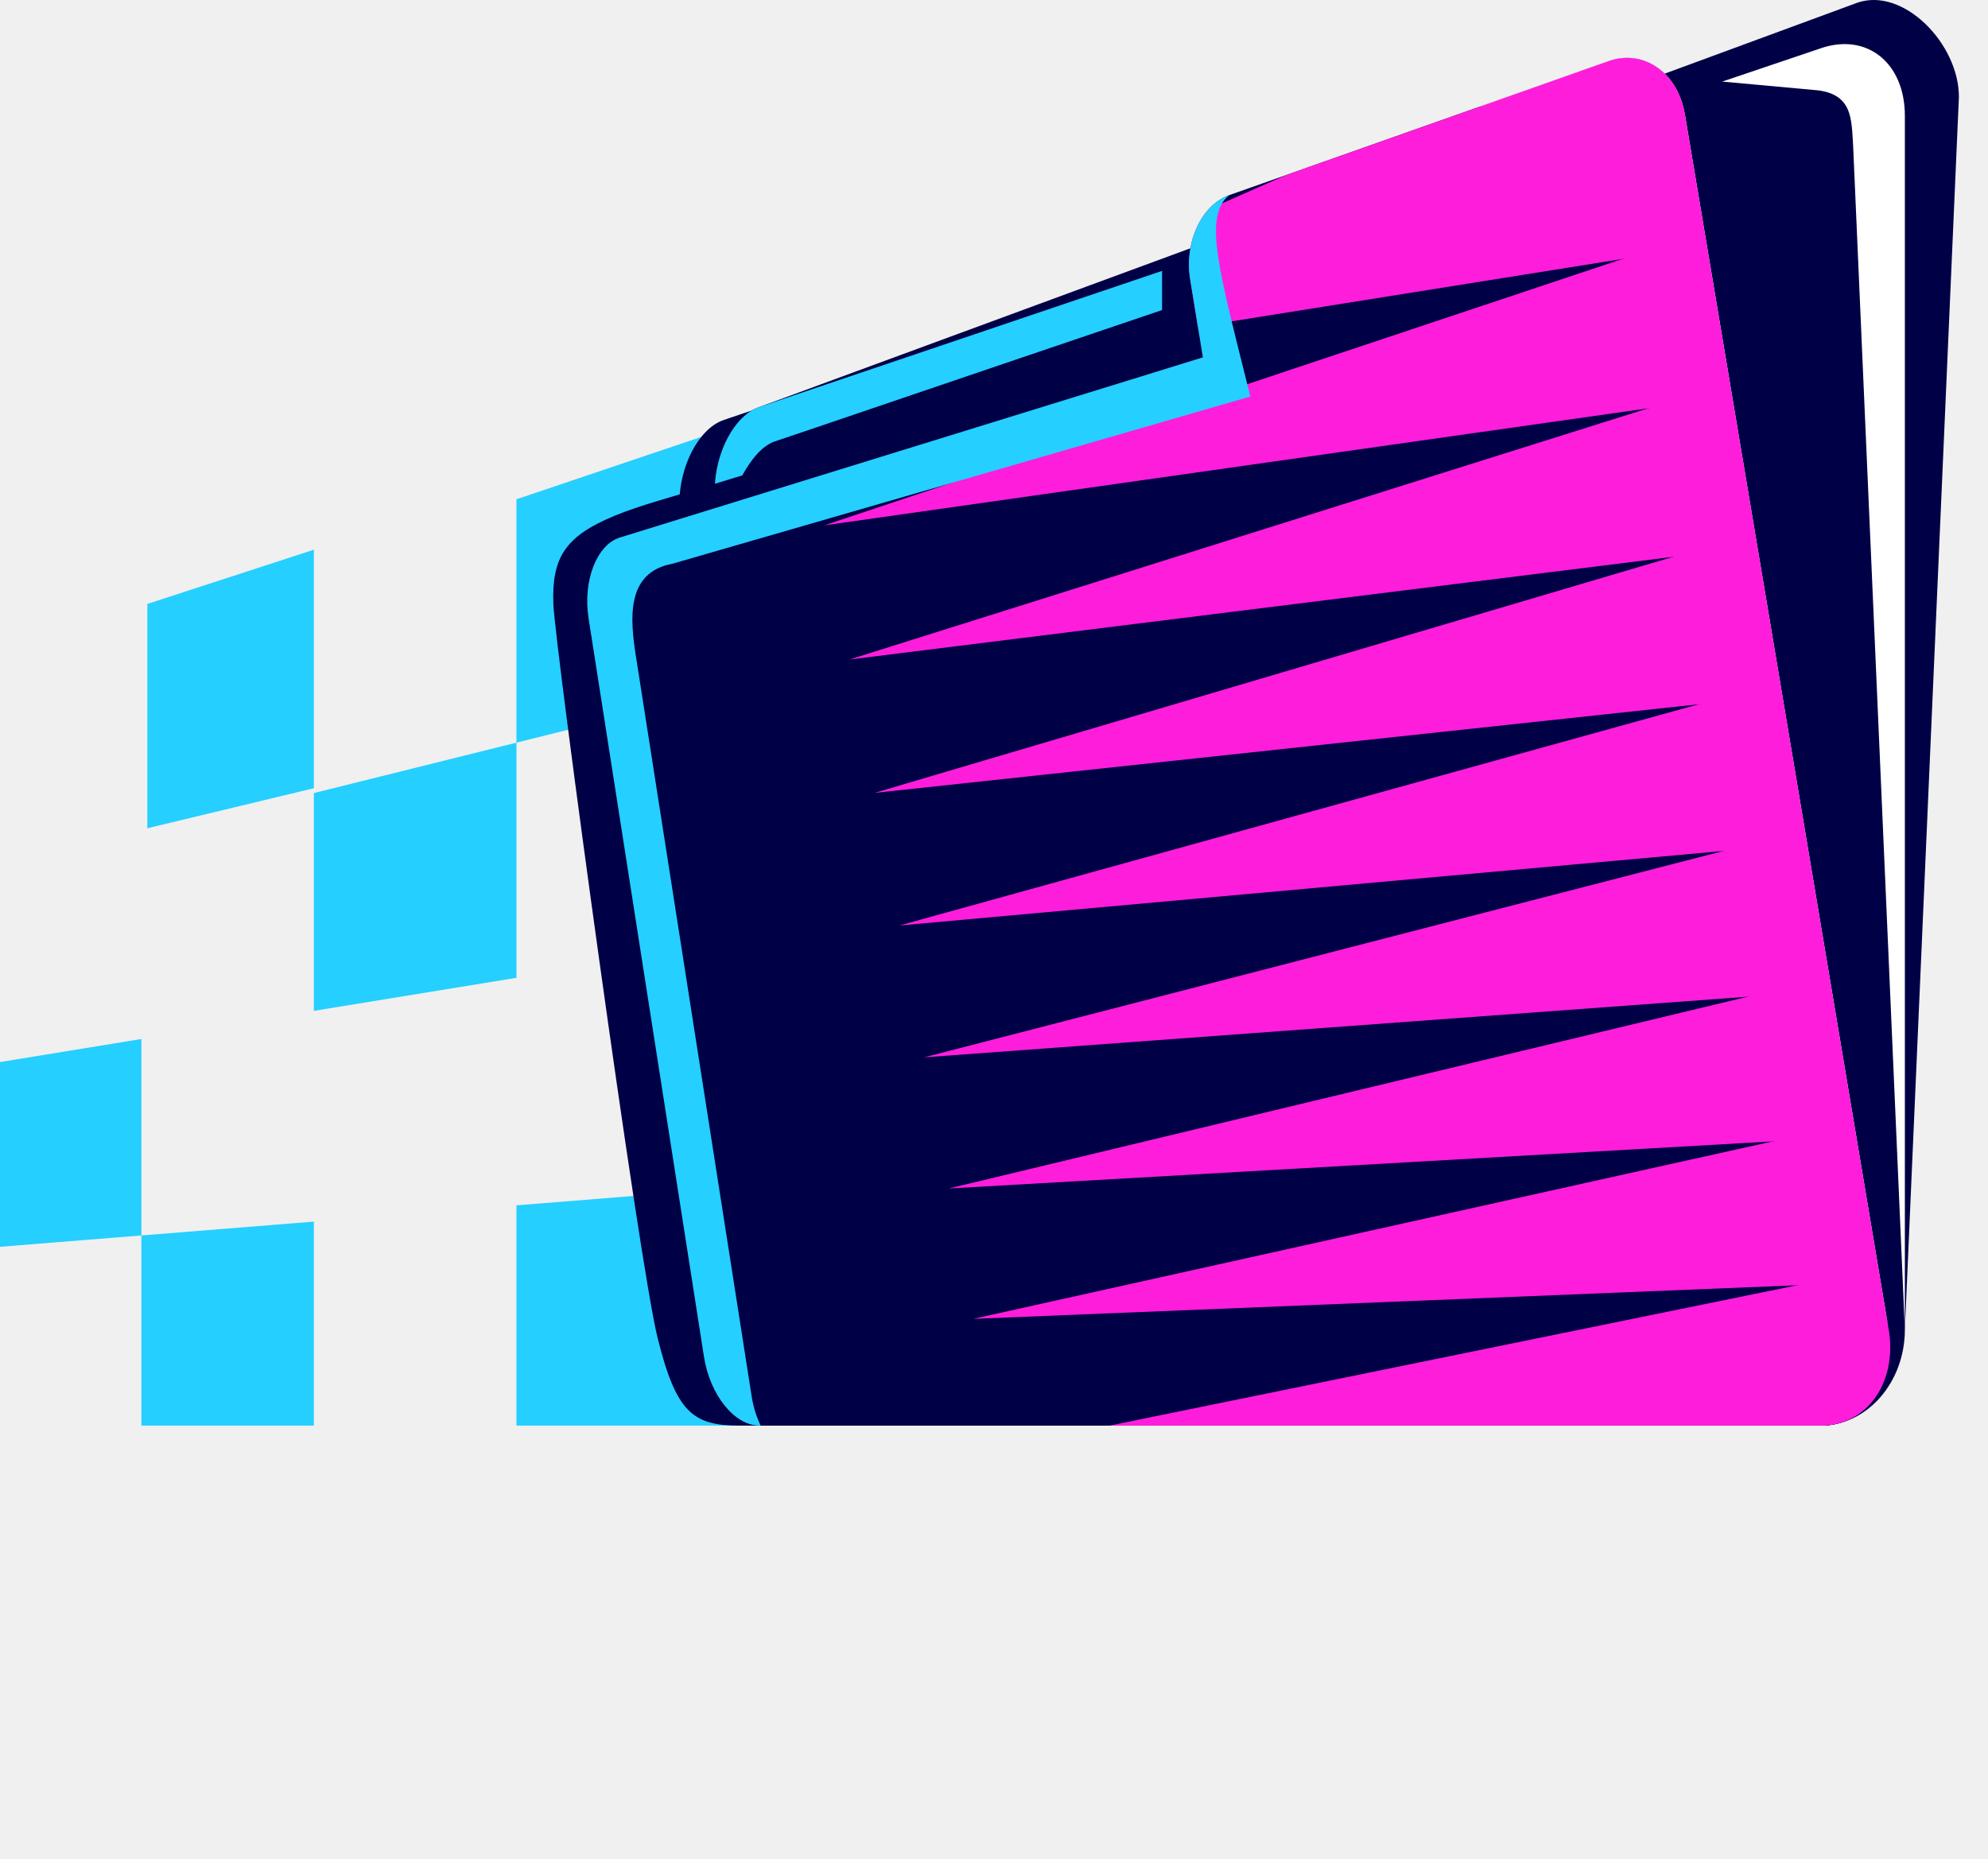
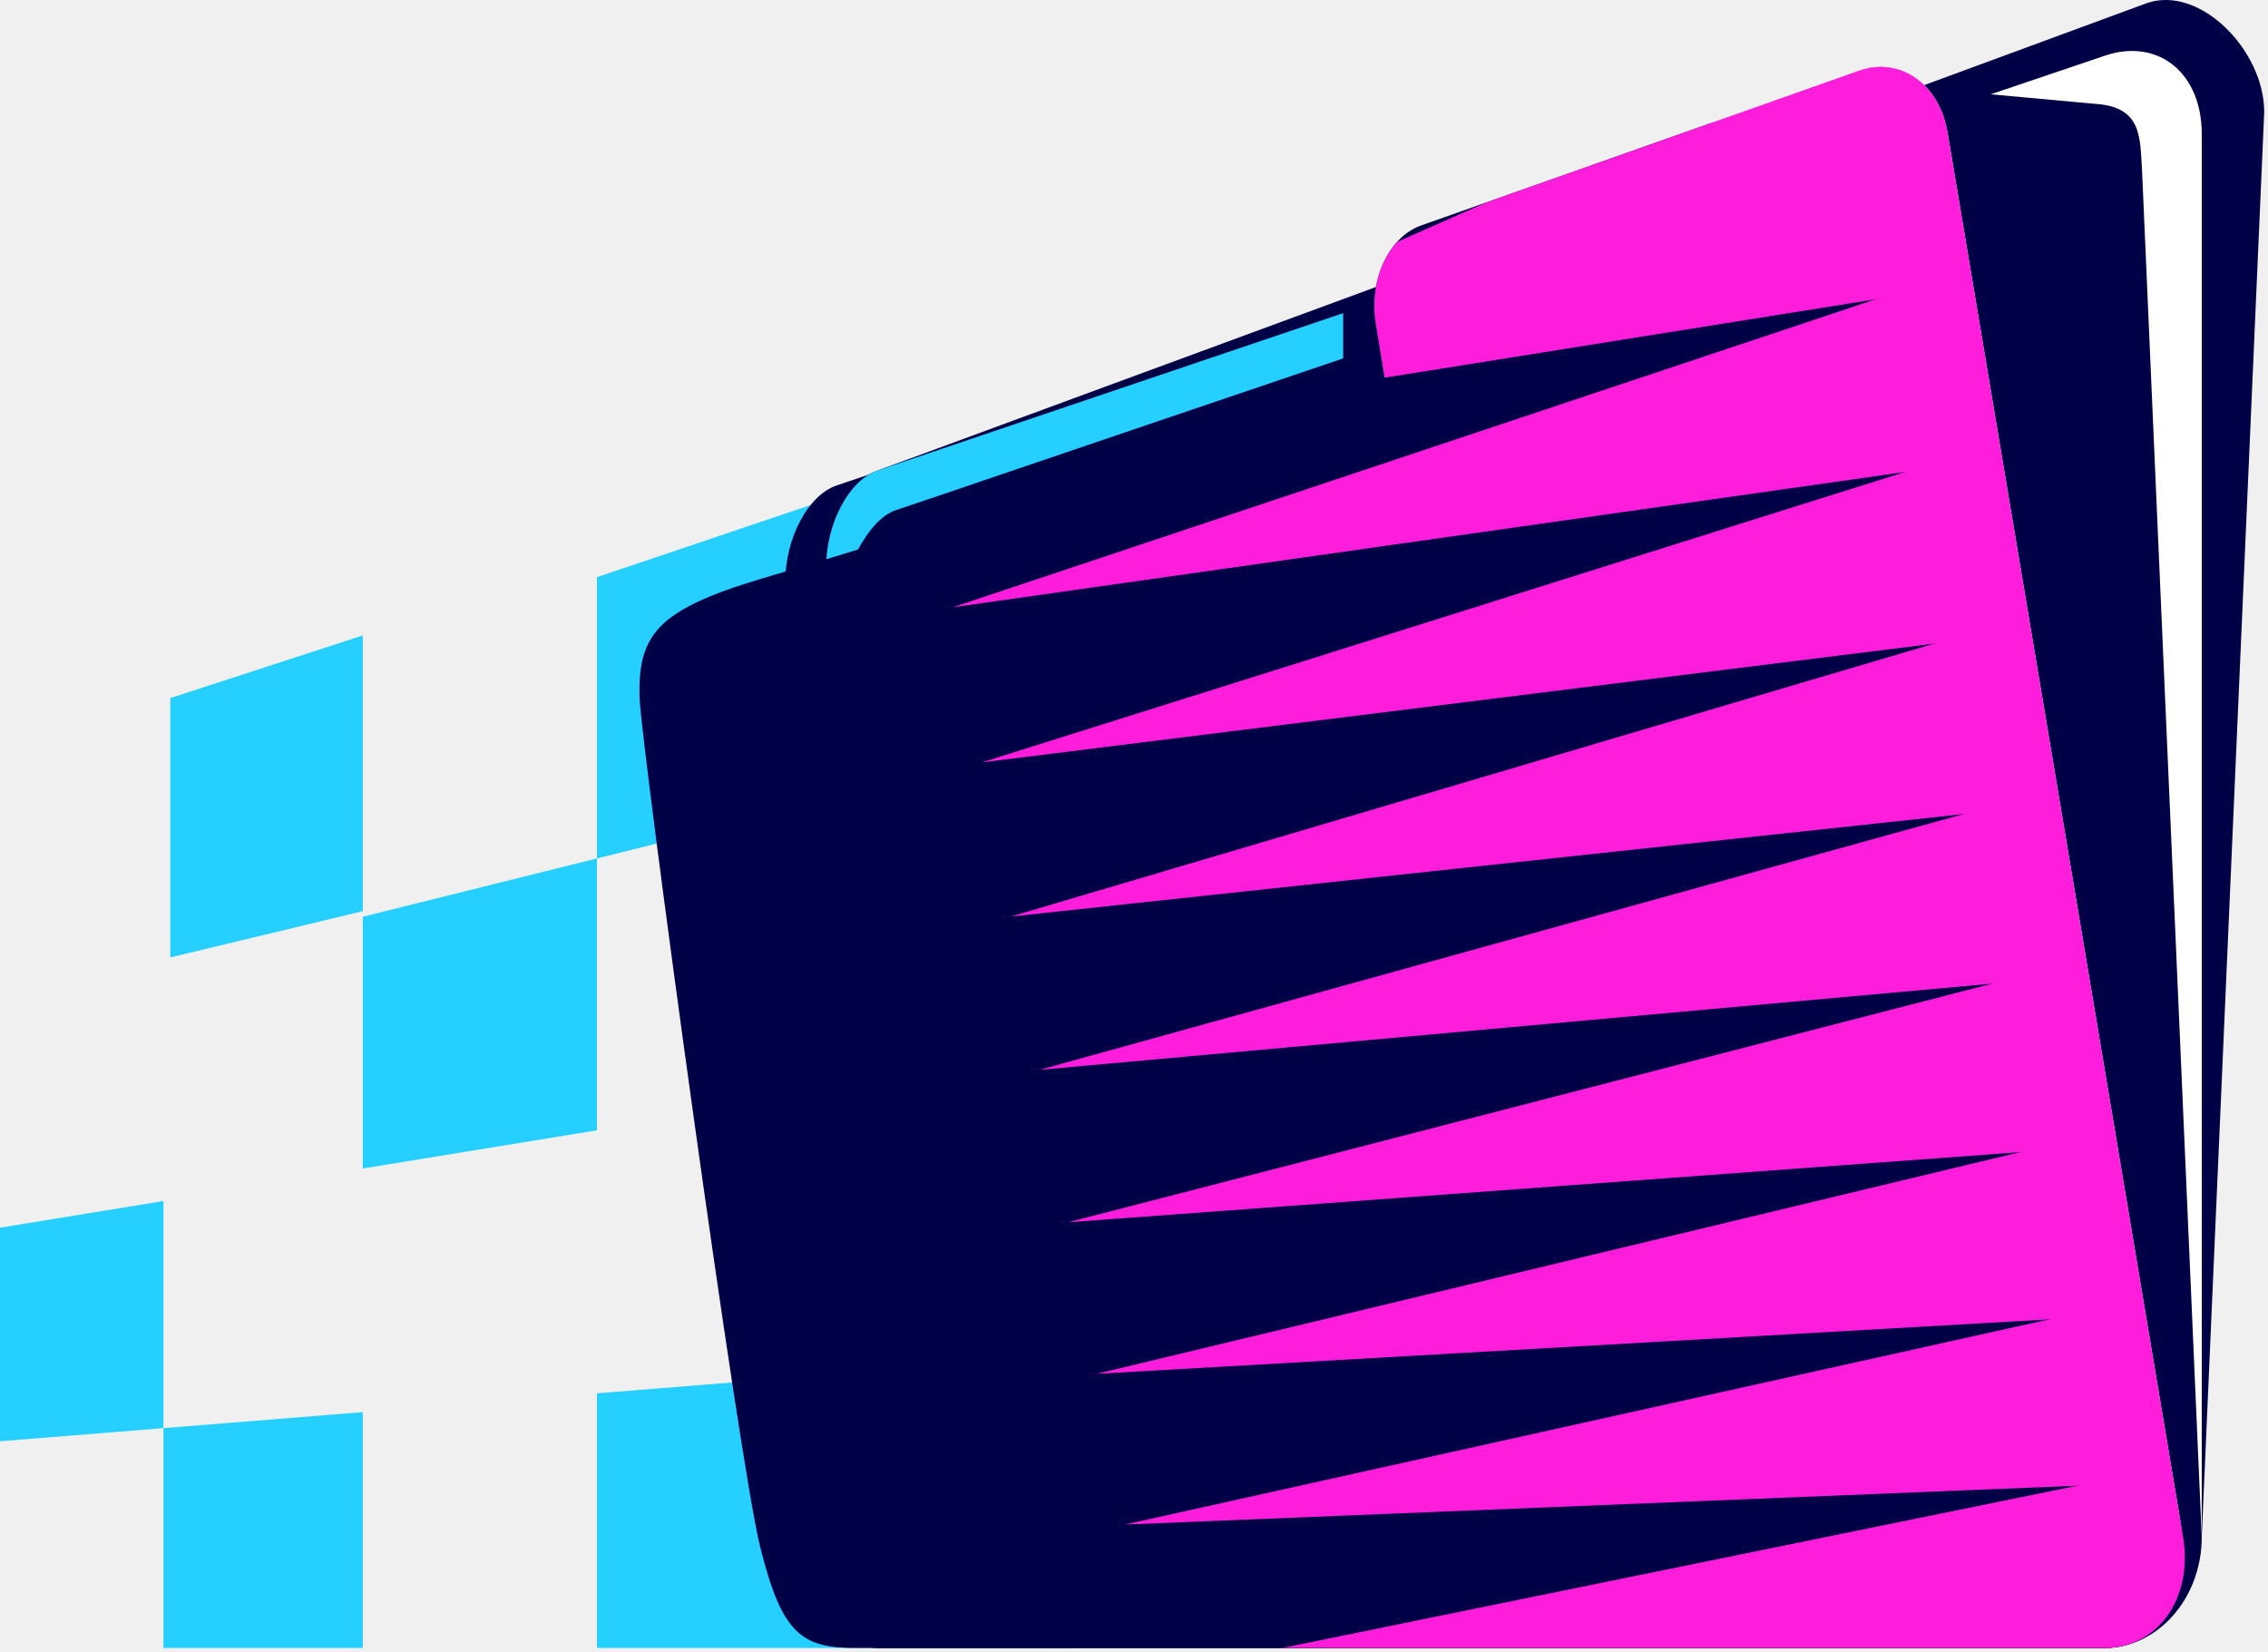
- <svg xmlns="http://www.w3.org/2000/svg" width="231" height="216" viewBox="0 0 231 216" fill="none">
-   <g clip-path="url(#clip0_1_24)">
-     <path d="M16.43 143.57V165.67H36.47V141.96L16.43 143.57Z" fill="#25CFFF" />
-     <path d="M0 123.42V144.89L16.43 143.57V120.74L0 123.42Z" fill="#25CFFF" />
-     <path d="M36.47 63.88L17.12 70.18V96.25L36.47 91.6V63.88Z" fill="#25CFFF" />
-     <path d="M60.01 113.63V86.3L36.47 92.16V117.47L60.01 113.63Z" fill="#25CFFF" />
-     <path d="M94.97 77.59L91.54 47.38L60.01 58.02V86.3L94.97 77.59Z" fill="#25CFFF" />
-     <path d="M60.01 165.67H104.97L101.69 136.73L60.01 140.07V165.67Z" fill="#25CFFF" />
-     <path d="M227.62 11.26L221.34 154.51C221.34 160.68 216.92 165.66 211.6 165.66H88.2C85.35 165.66 83.05 162.09 83.05 157.7V57.01C83.05 52.62 85.34 48.28 88.2 47.31L215.86 0.3C221.19 -1.5 227.62 5.09 227.62 11.26Z" fill="#000046" />
-     <path d="M84.09 48.81C81.23 49.78 78.94 54.12 78.94 58.51V65.59C78.94 65.59 82.1 64.14 83.02 61.64C83.98 59.03 82.72 55.34 84.48 53.85C85.89 52.65 106.76 44.6 130.91 35.51V32.98L84.08 48.81H84.09Z" fill="#000046" />
-     <path d="M88.2 47.31C85.35 48.28 83.05 52.62 83.05 57.01V64.09C83.05 64.09 85.57 52.74 90.08 51.28C91.84 50.71 110.62 44.29 135.03 36.03V31.48L88.2 47.31Z" fill="#25CFFF" />
-     <path d="M211.56 165.67H88.22C85.34 165.67 82.5 162.09 81.8 157.68L68.39 71.85C67.71 67.5 69.33 63.31 72.04 62.47L139.77 41.54L138.29 32.44C137.6 28.18 139.62 23.81 142.85 22.67L171.92 12.4L186.92 7.1C190.97 5.67 194.97 8.43 195.78 13.3L219.42 154.29C219.42 154.29 219.42 154.37 219.44 154.39L219.46 154.48C220.5 160.66 216.91 165.68 211.56 165.68V165.67Z" fill="#000046" />
-     <path d="M107.87 165.67H85.95C80.53 165.67 78.58 164.17 76.42 155.51C74.25 146.85 64.47 75.01 64.3 70.2C64.1 64.8 65.67 62.32 71.36 59.96C74.58 58.63 77.38 57.99 86.2 55.26C110.62 47.71 107.87 165.67 107.87 165.67Z" fill="#000046" />
-     <path d="M211.56 165.67H88.38C87.89 164.63 87.52 163.46 87.33 162.22L73.91 76.39C73.23 72.04 74.85 67.85 77.56 67.01L145.29 46.08L143.8 36.98C143.11 32.72 145.14 28.35 148.37 27.21L177.43 16.94L192.43 11.64C193.37 11.31 194.31 11.2 195.21 11.3C195.46 11.91 195.64 12.58 195.76 13.29L219.4 154.28C219.4 154.28 219.4 154.36 219.42 154.38L219.44 154.47C220.48 160.65 216.89 165.67 211.54 165.67H211.56Z" fill="#000046" />
-     <path d="M195.78 13.29L219.42 154.28C218.37 149.02 196.09 36.8 192.91 25.38C189.67 13.69 189.67 11.85 184.47 11.52C179.27 11.19 171.91 12.39 171.91 12.39L186.91 7.09C190.96 5.66 194.96 8.42 195.77 13.29H195.78Z" fill="white" />
-     <path d="M215.86 155.59C215.86 155.59 215.86 155.56 215.84 155.5L215.86 155.59Z" fill="#25CFFF" />
-     <mask id="mask0_1_24" style="mask-type:luminance" maskUnits="userSpaceOnUse" x="68" y="6" width="152" height="160">
-       <path d="M211.56 165.67H88.22C85.34 165.67 82.5 162.09 81.8 157.68L68.39 71.85C67.71 67.5 69.33 63.31 72.04 62.47L139.77 41.54L138.29 32.44C137.6 28.18 139.62 23.81 142.85 22.67L171.92 12.4L186.92 7.1C190.97 5.67 194.97 8.43 195.78 13.3L219.42 154.29C219.42 154.29 219.42 154.37 219.44 154.39L219.46 154.48C220.5 160.66 216.91 165.68 211.56 165.68V165.67Z" fill="white" />
-     </mask>
-     <g mask="url(#mask0_1_24)">
-       <path d="M194.86 0.26L92.84 45.37L199.61 28.32L194.86 0.26Z" fill="#FF1DDC" />
-       <path d="M199.27 26.51L95.78 61.05L202.55 45.88L199.27 26.51Z" fill="#FF1DDC" />
-       <path d="M202.22 44.08L98.71 76.64L205.48 63.33L202.22 44.08Z" fill="#FF1DDC" />
-       <path d="M205.14 61.54L101.62 92.14L208.38 80.66L205.14 61.54Z" fill="#FF1DDC" />
-       <path d="M208.05 78.89L104.51 107.55L211.27 97.89L208.05 78.89Z" fill="#FF1DDC" />
-       <path d="M210.94 96.13L107.39 122.87L214.14 115.01L210.94 96.13Z" fill="#FF1DDC" />
-       <path d="M213.81 113.25L110.25 138.11L216.99 132.01L213.81 113.25Z" fill="#FF1DDC" />
-       <path d="M216.66 130.27L113.1 153.26L219.82 148.91L216.66 130.27Z" fill="#FF1DDC" />
-       <path d="M219.5 147.18L115.93 168.32L222.63 165.71L219.5 147.18Z" fill="#FF1DDC" />
-       <path d="M222.31 163.98L118.74 183.3L225.43 182.39L222.31 163.98Z" fill="#FF1DDC" />
-     </g>
-     <path d="M211.6 5.6L200.12 9.48L210.73 10.45C215.33 10.77 215.12 13.84 215.33 16.95L221.34 154.52V13.46C221.34 7.3 216.93 3.79 211.6 5.6Z" fill="white" />
-     <path d="M73.91 76.39C73.23 72.04 72.64 66.52 78.14 65.51L145.29 46.08C141.57 31.19 139.8 25.13 142.85 22.66C139.62 23.8 137.59 28.17 138.29 32.43L139.77 41.53L72.04 62.46C69.33 63.3 67.71 67.49 68.39 71.84L81.8 157.67C82.49 162.09 85.34 165.66 88.22 165.66H88.38C87.89 164.62 87.52 163.45 87.33 162.21L73.91 76.38V76.39Z" fill="#25CFFF" />
+ <svg xmlns="http://www.w3.org/2000/svg" width="228" height="166" viewBox="0 0 228 166" fill="none">
+   <path d="M16.43 143.57V165.67H36.47V141.96L16.43 143.57Z" fill="#25CFFF" />
+   <path d="M0 123.42V144.89L16.43 143.57V120.74L0 123.42Z" fill="#25CFFF" />
+   <path d="M36.47 63.88L17.12 70.18V96.25L36.47 91.6V63.88Z" fill="#25CFFF" />
+   <path d="M60.01 113.63V86.3L36.47 92.16V117.47L60.01 113.63Z" fill="#25CFFF" />
+   <path d="M94.97 77.59L91.54 47.38L60.01 58.02V86.3L94.97 77.59Z" fill="#25CFFF" />
+   <path d="M60.01 165.67H104.97L101.69 136.73L60.01 140.07V165.67Z" fill="#25CFFF" />
+   <path d="M227.62 11.26L221.34 154.51C221.34 160.68 216.92 165.66 211.6 165.66H88.2C85.35 165.66 83.05 162.09 83.05 157.7V57.01C83.05 52.62 85.34 48.28 88.2 47.31L215.86 0.3C221.19 -1.5 227.62 5.09 227.62 11.26Z" fill="#000046" />
+   <path d="M84.09 48.81C81.23 49.78 78.94 54.12 78.94 58.51V65.59C78.94 65.59 82.1 64.14 83.02 61.64C83.98 59.03 82.72 55.34 84.48 53.85C85.89 52.65 106.76 44.6 130.91 35.51V32.98L84.08 48.81H84.09Z" fill="#000046" />
+   <path d="M88.2 47.31C85.35 48.28 83.05 52.62 83.05 57.01V64.09C83.05 64.09 85.57 52.74 90.08 51.28C91.84 50.71 110.62 44.29 135.03 36.03V31.48L88.2 47.31Z" fill="#25CFFF" />
+   <path d="M211.56 165.67H88.22C85.34 165.67 82.5 162.09 81.8 157.68L68.39 71.85C67.71 67.5 69.33 63.31 72.04 62.47L139.77 41.54L138.29 32.44C137.6 28.18 139.62 23.81 142.85 22.67L171.92 12.4L186.92 7.1C190.97 5.67 194.97 8.43 195.78 13.3L219.42 154.29C219.42 154.29 219.42 154.37 219.44 154.39L219.46 154.48C220.5 160.66 216.91 165.68 211.56 165.68V165.67Z" fill="#000046" />
+   <path d="M107.87 165.67H85.95C80.53 165.67 78.58 164.17 76.42 155.51C74.25 146.85 64.47 75.01 64.3 70.2C64.1 64.8 65.67 62.32 71.36 59.96C74.58 58.63 77.38 57.99 86.2 55.26C110.62 47.71 107.87 165.67 107.87 165.67Z" fill="#000046" />
+   <path d="M211.56 165.67H88.38C87.89 164.63 87.52 163.46 87.33 162.22L73.91 76.39C73.23 72.04 74.85 67.85 77.56 67.01L145.29 46.08L143.8 36.98C143.11 32.72 145.14 28.35 148.37 27.21L177.43 16.94L192.43 11.64C193.37 11.31 194.31 11.2 195.21 11.3C195.46 11.91 195.64 12.58 195.76 13.29L219.4 154.28C219.4 154.28 219.4 154.36 219.42 154.38L219.44 154.47C220.48 160.65 216.89 165.67 211.54 165.67H211.56Z" fill="#000046" />
+   <path d="M195.78 13.29L219.42 154.28C218.37 149.02 196.09 36.8 192.91 25.38C189.67 13.69 189.67 11.85 184.47 11.52C179.27 11.19 171.91 12.39 171.91 12.39L186.91 7.09C190.96 5.66 194.96 8.42 195.77 13.29H195.78Z" fill="white" />
+   <path d="M215.86 155.59C215.86 155.59 215.86 155.56 215.84 155.5L215.86 155.59Z" fill="#25CFFF" />
+   <mask id="mask0_1_25" style="mask-type:luminance" maskUnits="userSpaceOnUse" x="68" y="6" width="152" height="160">
+     <path d="M211.56 165.67H88.22C85.34 165.67 82.5 162.09 81.8 157.68L68.39 71.85C67.71 67.5 69.33 63.31 72.04 62.47L139.77 41.54L138.29 32.44C137.6 28.18 139.62 23.81 142.85 22.67L171.92 12.4L186.92 7.1C190.97 5.67 194.97 8.43 195.78 13.3L219.42 154.29C219.42 154.29 219.42 154.37 219.44 154.39L219.46 154.48C220.5 160.66 216.91 165.68 211.56 165.68V165.67Z" fill="white" />
+   </mask>
+   <g mask="url(#mask0_1_25)">
+     <path d="M194.86 0.26L92.84 45.37L199.61 28.32L194.86 0.26Z" fill="#FF1DDC" />
+     <path d="M199.27 26.51L95.78 61.05L202.55 45.88L199.27 26.51Z" fill="#FF1DDC" />
+     <path d="M202.22 44.08L98.71 76.64L205.48 63.33L202.22 44.08Z" fill="#FF1DDC" />
+     <path d="M205.14 61.54L101.62 92.14L208.38 80.66L205.14 61.54Z" fill="#FF1DDC" />
+     <path d="M208.05 78.89L104.51 107.55L211.27 97.89L208.05 78.89Z" fill="#FF1DDC" />
+     <path d="M210.94 96.13L107.39 122.87L214.14 115.01L210.94 96.13Z" fill="#FF1DDC" />
+     <path d="M213.81 113.25L110.25 138.11L216.99 132.01L213.81 113.25Z" fill="#FF1DDC" />
+     <path d="M216.66 130.27L113.1 153.26L219.82 148.91L216.66 130.27Z" fill="#FF1DDC" />
+     <path d="M219.5 147.18L115.93 168.32L222.63 165.71L219.5 147.18Z" fill="#FF1DDC" />
+     <path d="M222.31 163.98L118.74 183.3L225.43 182.39L222.31 163.98Z" fill="#FF1DDC" />
  </g>
-   <defs>
-     <clipPath id="clip0_1_24">
-       <rect width="230.97" height="215.45" fill="white" />
-     </clipPath>
-   </defs>
+   <path d="M211.6 5.6L200.12 9.48L210.73 10.45C215.33 10.77 215.12 13.84 215.33 16.95L221.34 154.52V13.46C221.34 7.3 216.93 3.79 211.6 5.6Z" fill="white" />
</svg>
